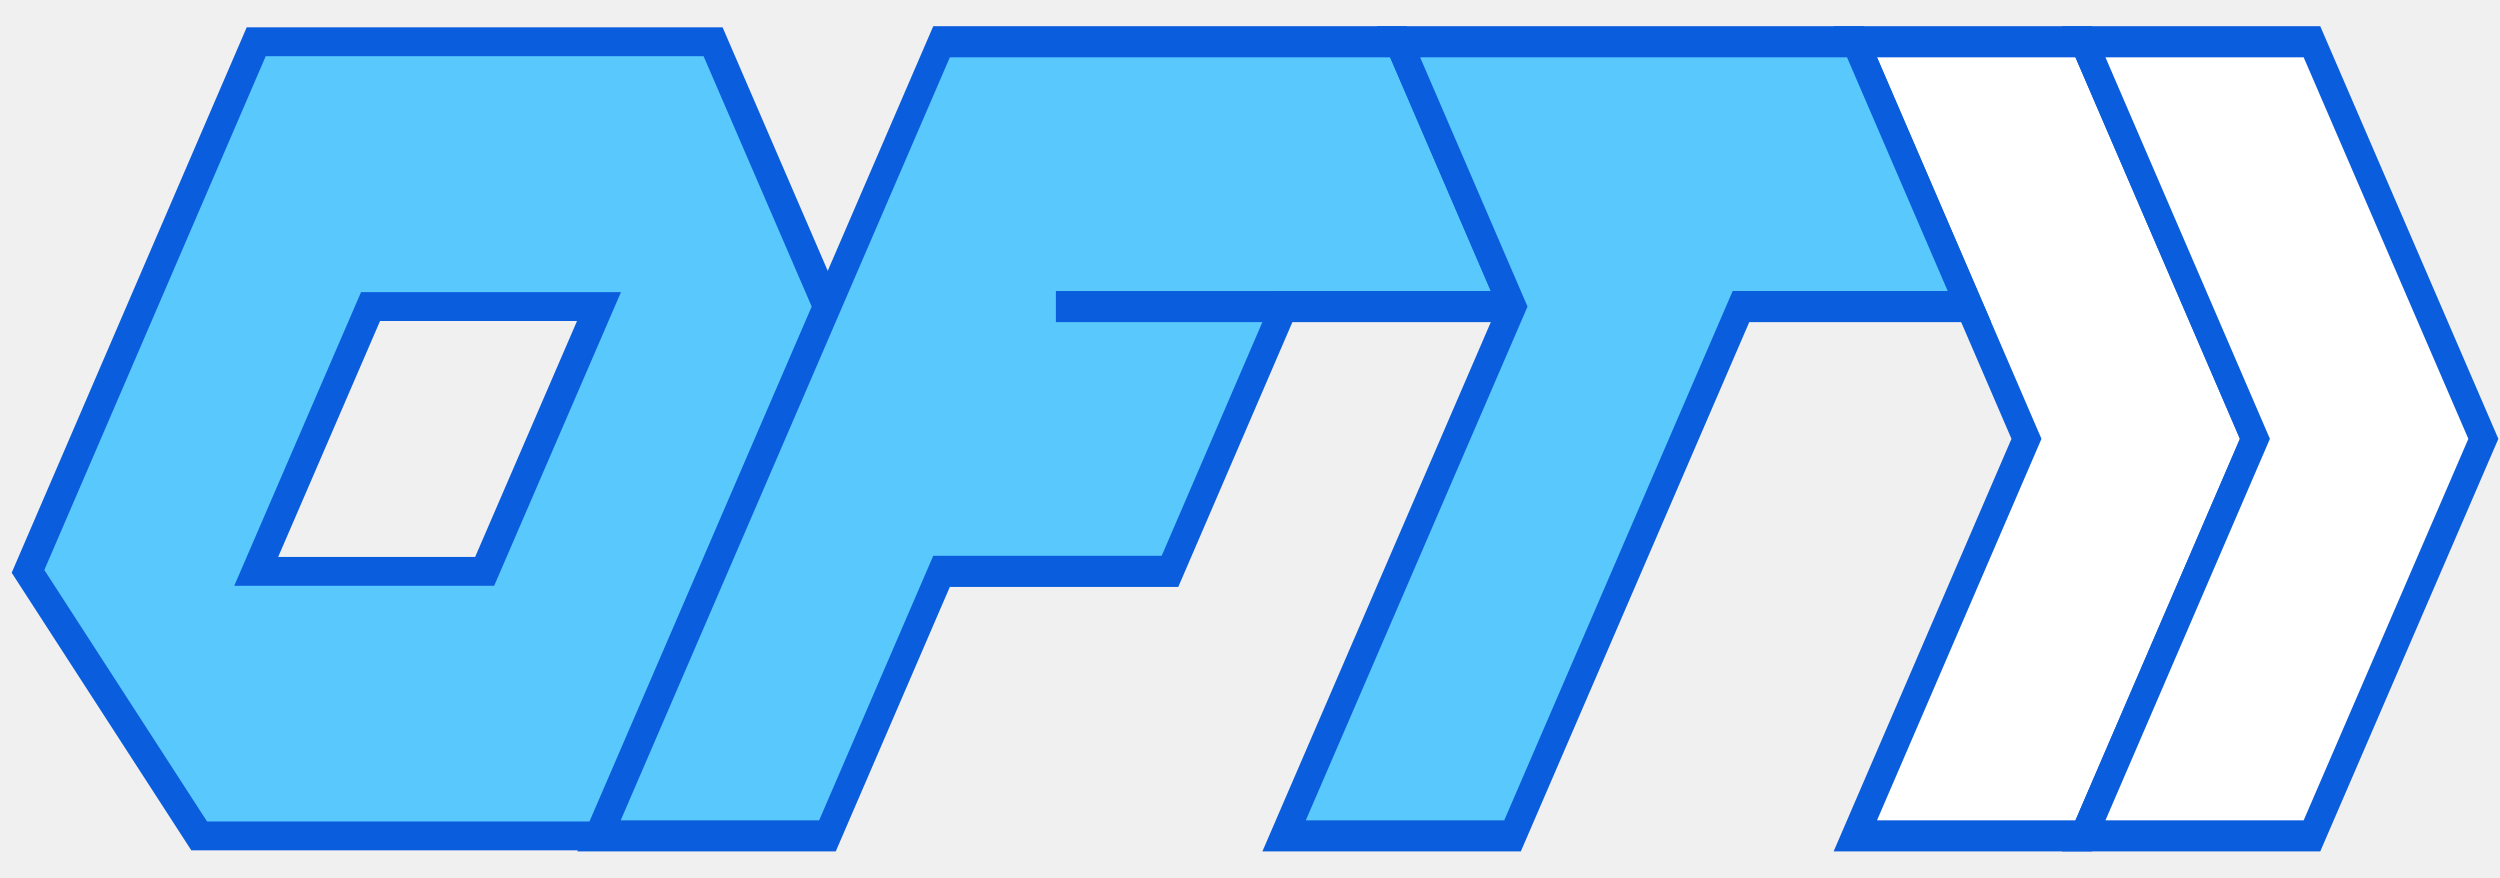
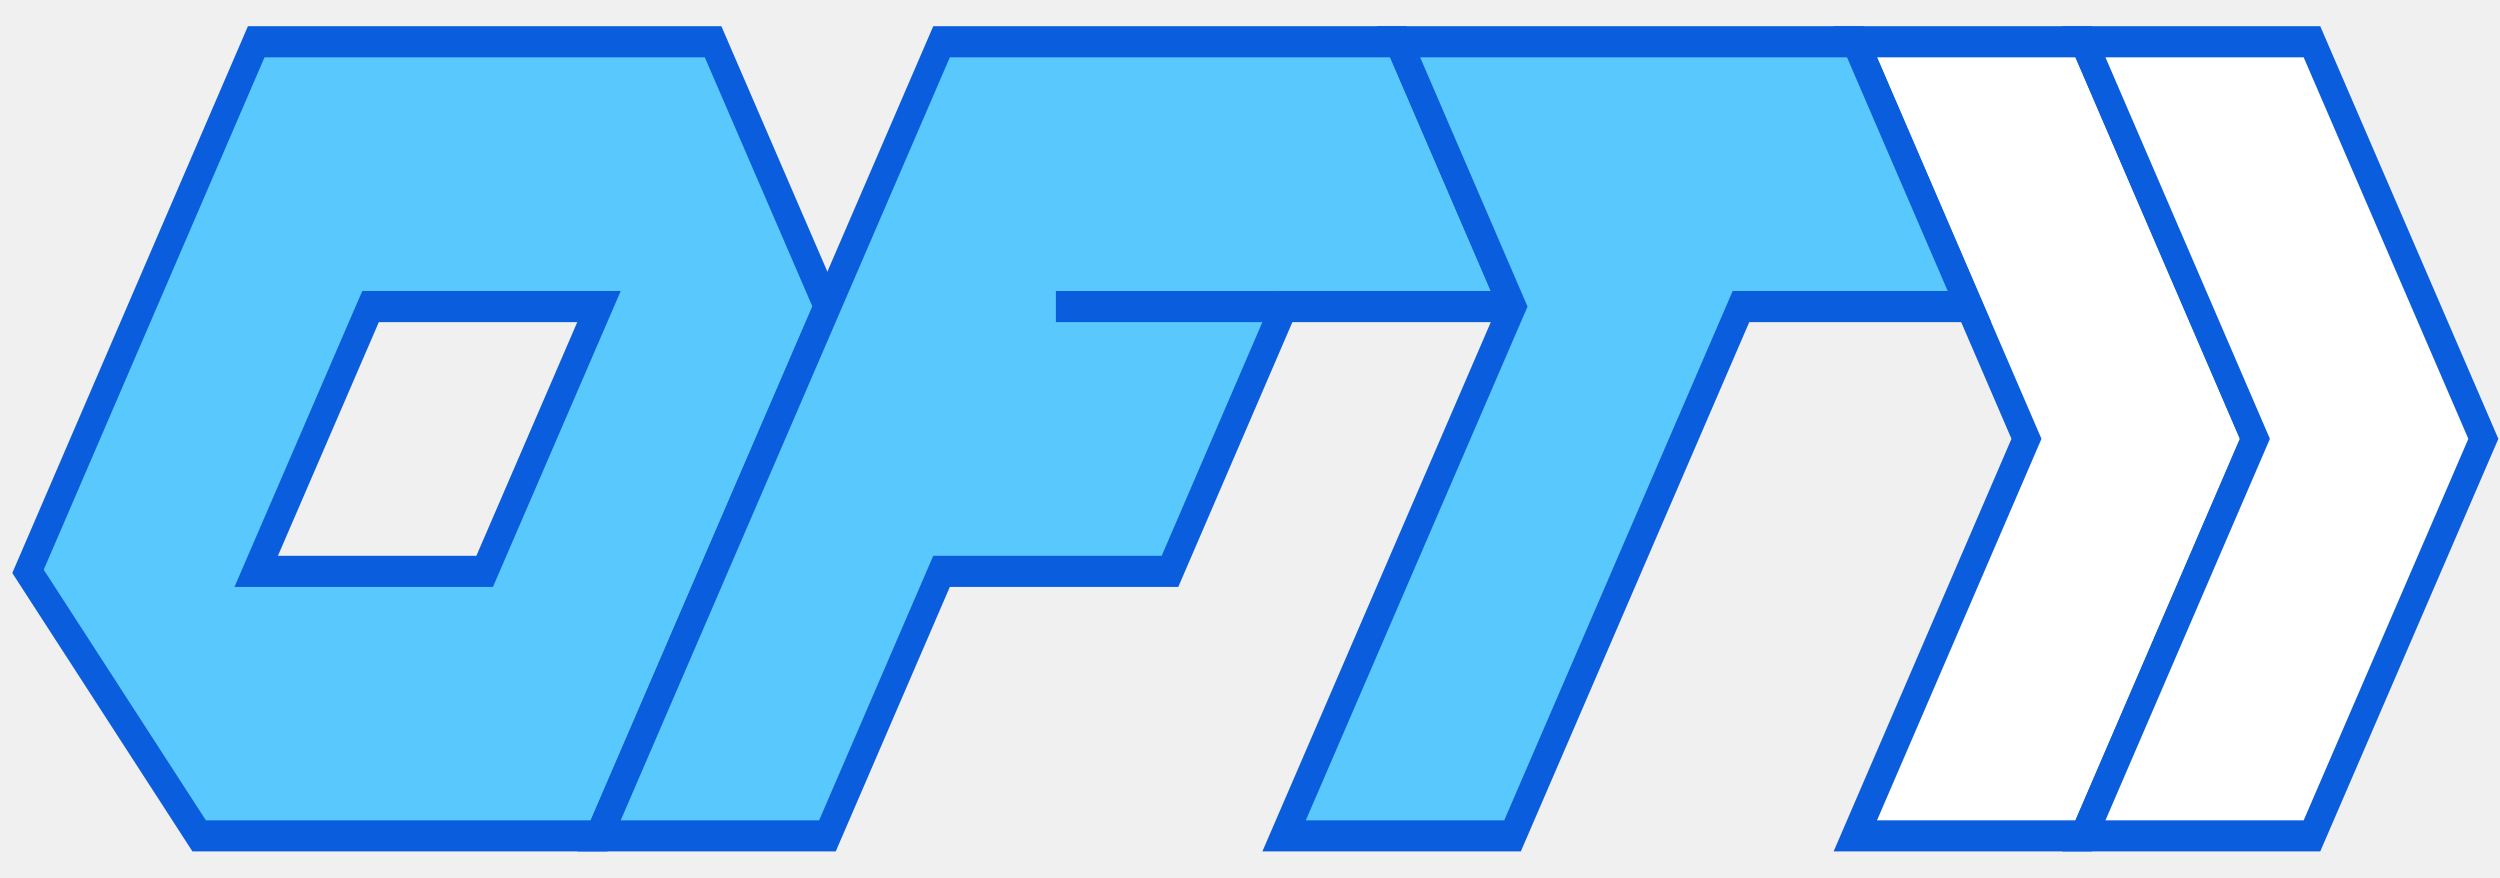
<svg xmlns="http://www.w3.org/2000/svg" width="9.4in" height="3.3in" viewBox="2744 2980 11282 3960" version="1.1" id="svg20">
  <defs id="defs24" />
-   <path id="polygon4" style="fill:#58c8fd;fill-opacity:1;stroke:#0a5ddd;stroke-width:10.428;stroke-linecap:butt;stroke-linejoin:miter;stroke-opacity:1" d="M 92.48 15.082 L 10.109 206.24 L 71.889 301.719 L 216.213 301.719 L 298.672 110.66 L 257.398 15.082 L 92.48 15.082 z M 133.754 110.66 L 216.213 110.66 L 174.939 206.24 L 92.48 206.24 L 133.754 110.66 z " transform="matrix(12.50222,0,0,12.50222,2744,2979.649)" />
+   <path id="polygon4" style="fill:#58c8fd;fill-opacity:1;stroke:#0a5ddd;stroke-width:111;stroke-linecap:butt;stroke-linejoin:miter;stroke-opacity:1" d="M 4250.992 3543.007 L 3307 5432.999 L 4015.005 6377.001 L 5668.994 6377.001 L 6613.993 4487.993 L 6140.99 3543.007 L 4250.992 3543.007 z M 4723.995 4487.993 L 5668.994 4487.993 L 5195.991 5432.999 L 4250.992 5432.999 L 4723.995 4487.993 z " transform="matrix(1.090922,0,0,1.264503,-737.2897,-1311.935)" />
  <polygon id="polygon6" style="fill:#ffffff;stroke:#0a5ddd;stroke-width:111;stroke-linecap:butt;stroke-linejoin:miter;stroke-opacity:1" points="11811,3543 10866,3543 11574,4960 10866,6377 11811,6377 12519,4960 " transform="matrix(1.090922,0,0,1.264503,-737.2897,-1311.935)" />
  <polygon id="polygon8" style="fill:#58c8fd;fill-opacity:1;stroke:#0a5ddd;stroke-width:111;stroke-linecap:butt;stroke-linejoin:miter;stroke-opacity:1" points="8503,4488 9448,4488 8976,3543 7086,3543 5669,6377 6614,6377 7086,5433 8031,5433 " transform="matrix(1.090922,0,0,1.264503,-737.2897,-1311.935)" />
  <polyline id="polyline10" style="fill:none;stroke:#0a5ddd;stroke-width:111;stroke-linecap:butt;stroke-linejoin:miter;stroke-opacity:1" points="7559,4488 8503,4488 " transform="matrix(1.090922,0,0,1.264503,-737.2897,-1311.935)" />
  <polygon id="polygon14" style="fill:#58c8fd;fill-opacity:1;stroke:#0a5ddd;stroke-width:111;stroke-linecap:butt;stroke-linejoin:miter;stroke-opacity:1" points="9448,6377 8503,6377 9448,4488 8976,3543 10866,3543 11338,4488 10393,4488 " transform="matrix(1.090922,0,0,1.264503,-737.2897,-1311.935)" />
  <polygon id="polygon16" style="fill:#ffffff;stroke:#0a5ddd;stroke-width:111;stroke-linecap:butt;stroke-linejoin:miter;stroke-opacity:1" points="12755,3543 11811,3543 12519,4960 11811,6377 12755,6377 13464,4960 " transform="matrix(1.090922,0,0,1.264503,-737.2897,-1311.935)" />
</svg>
